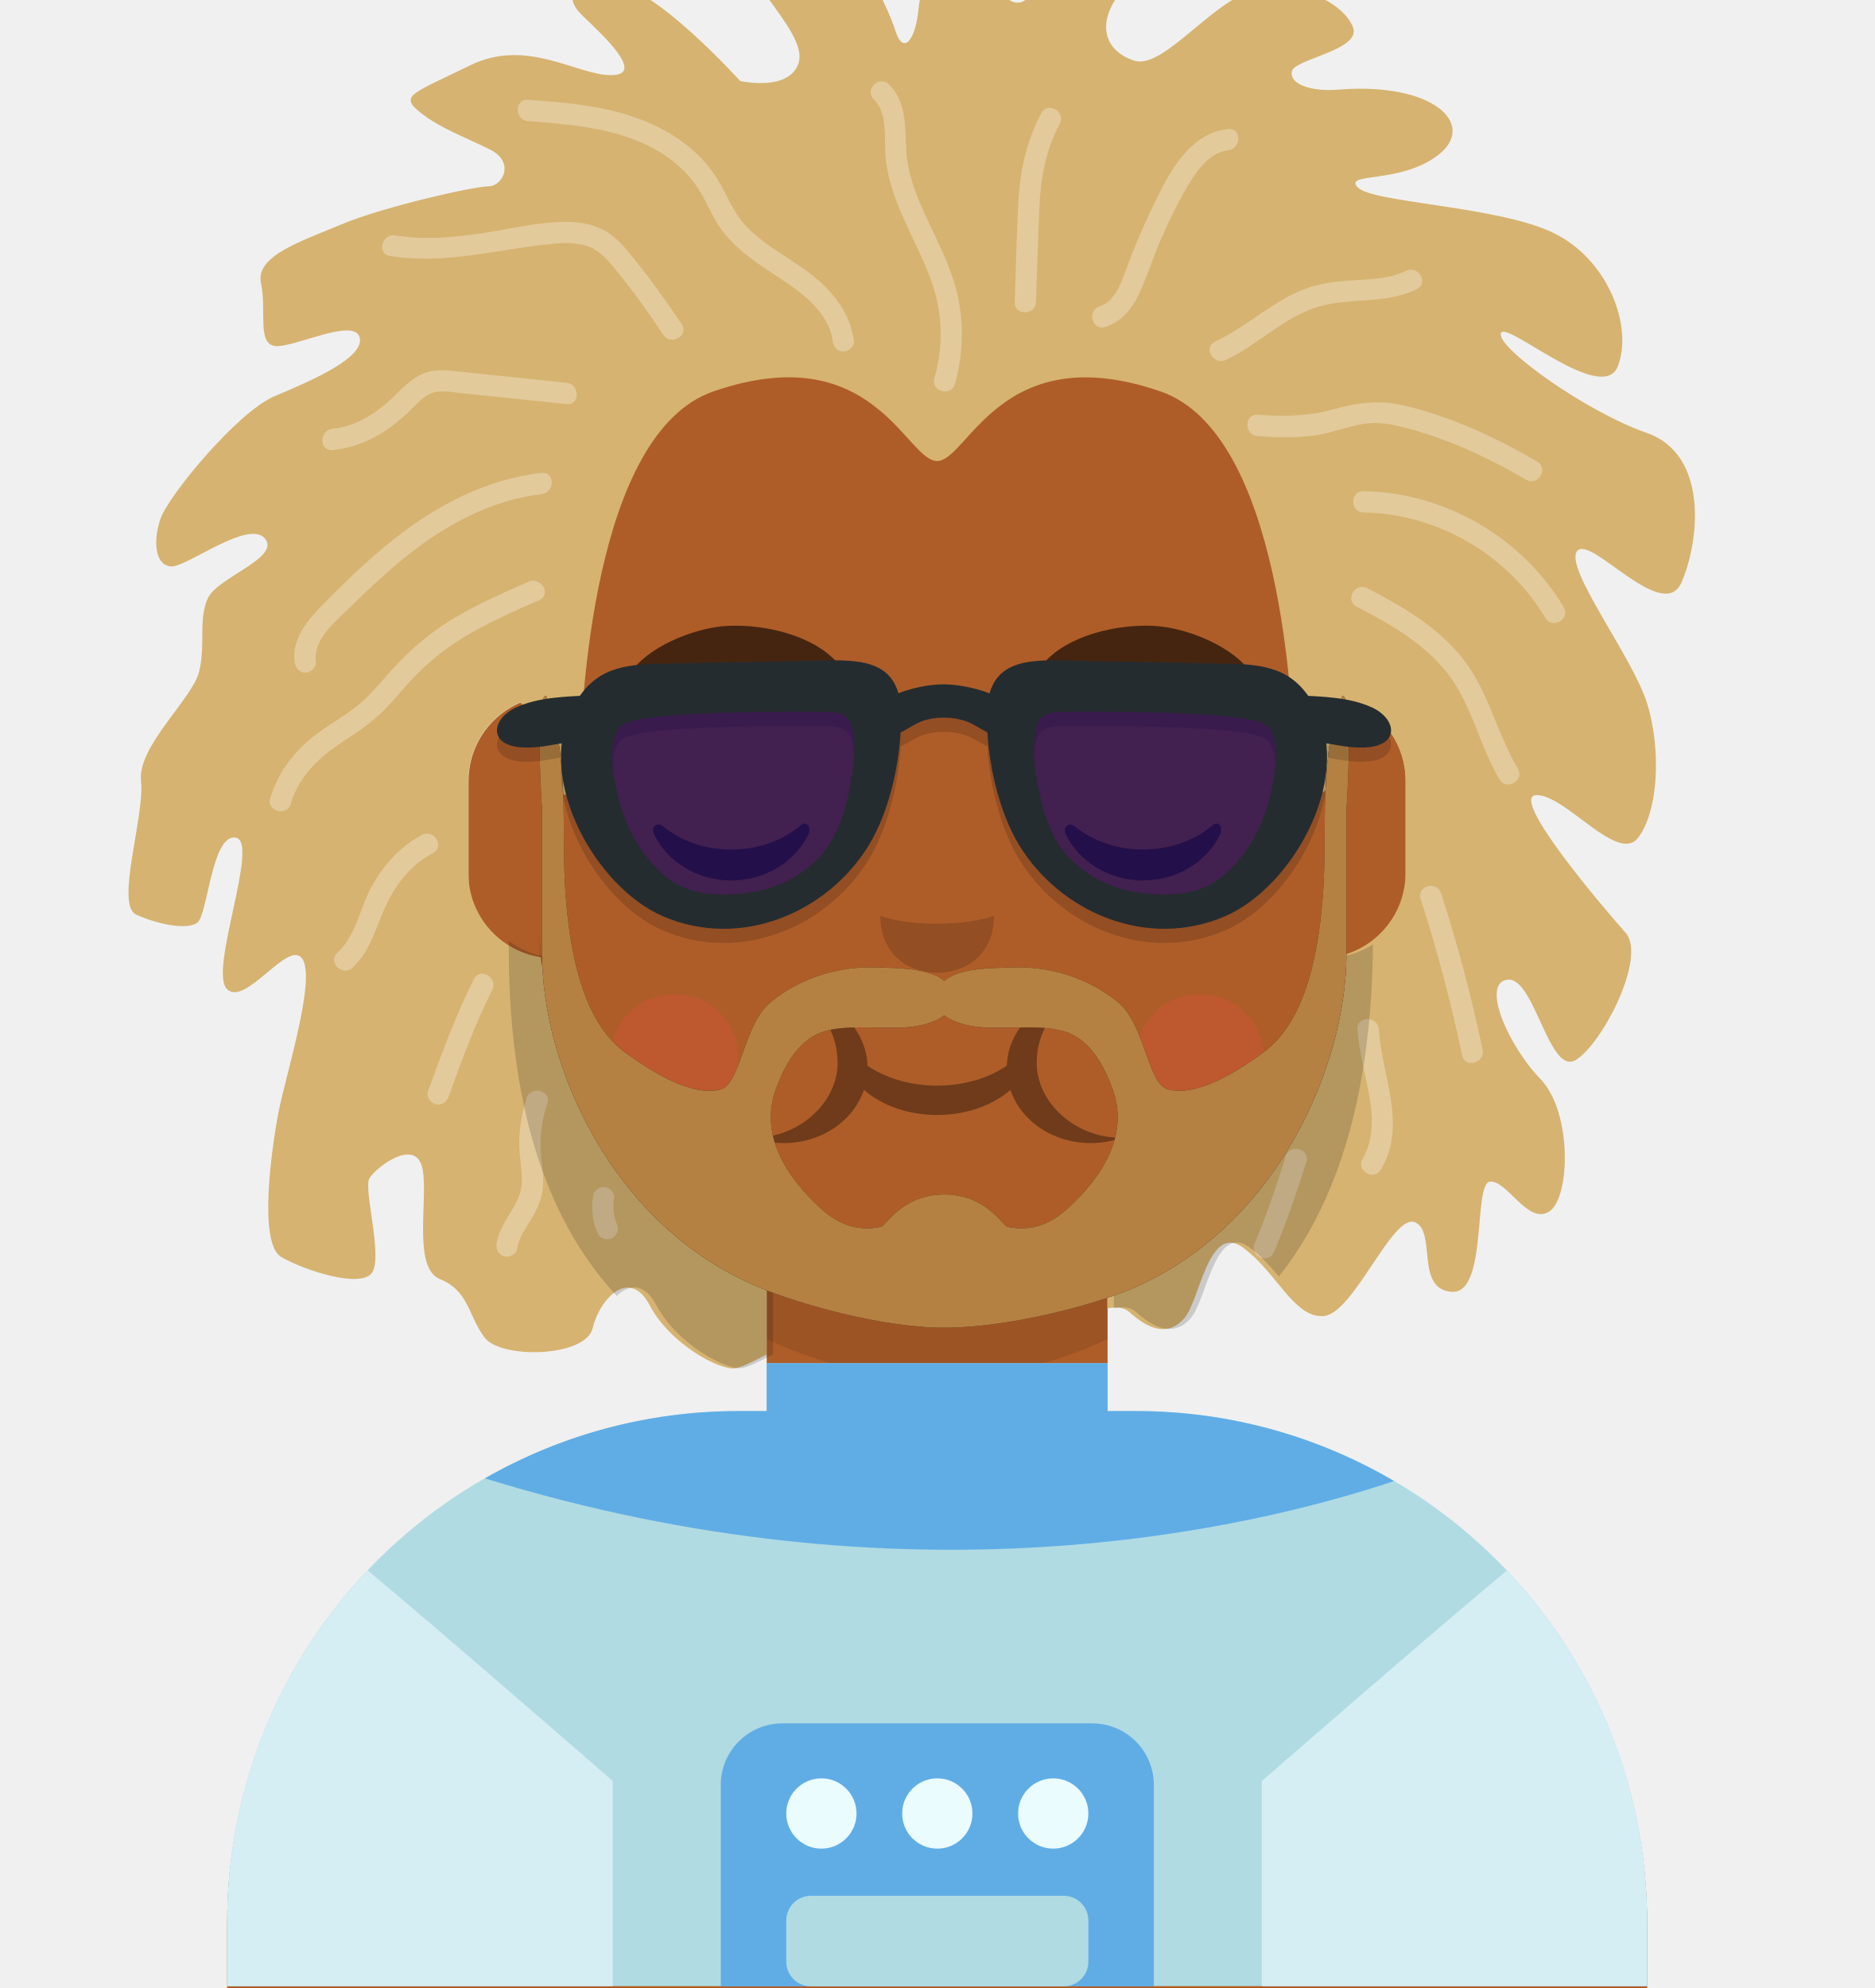
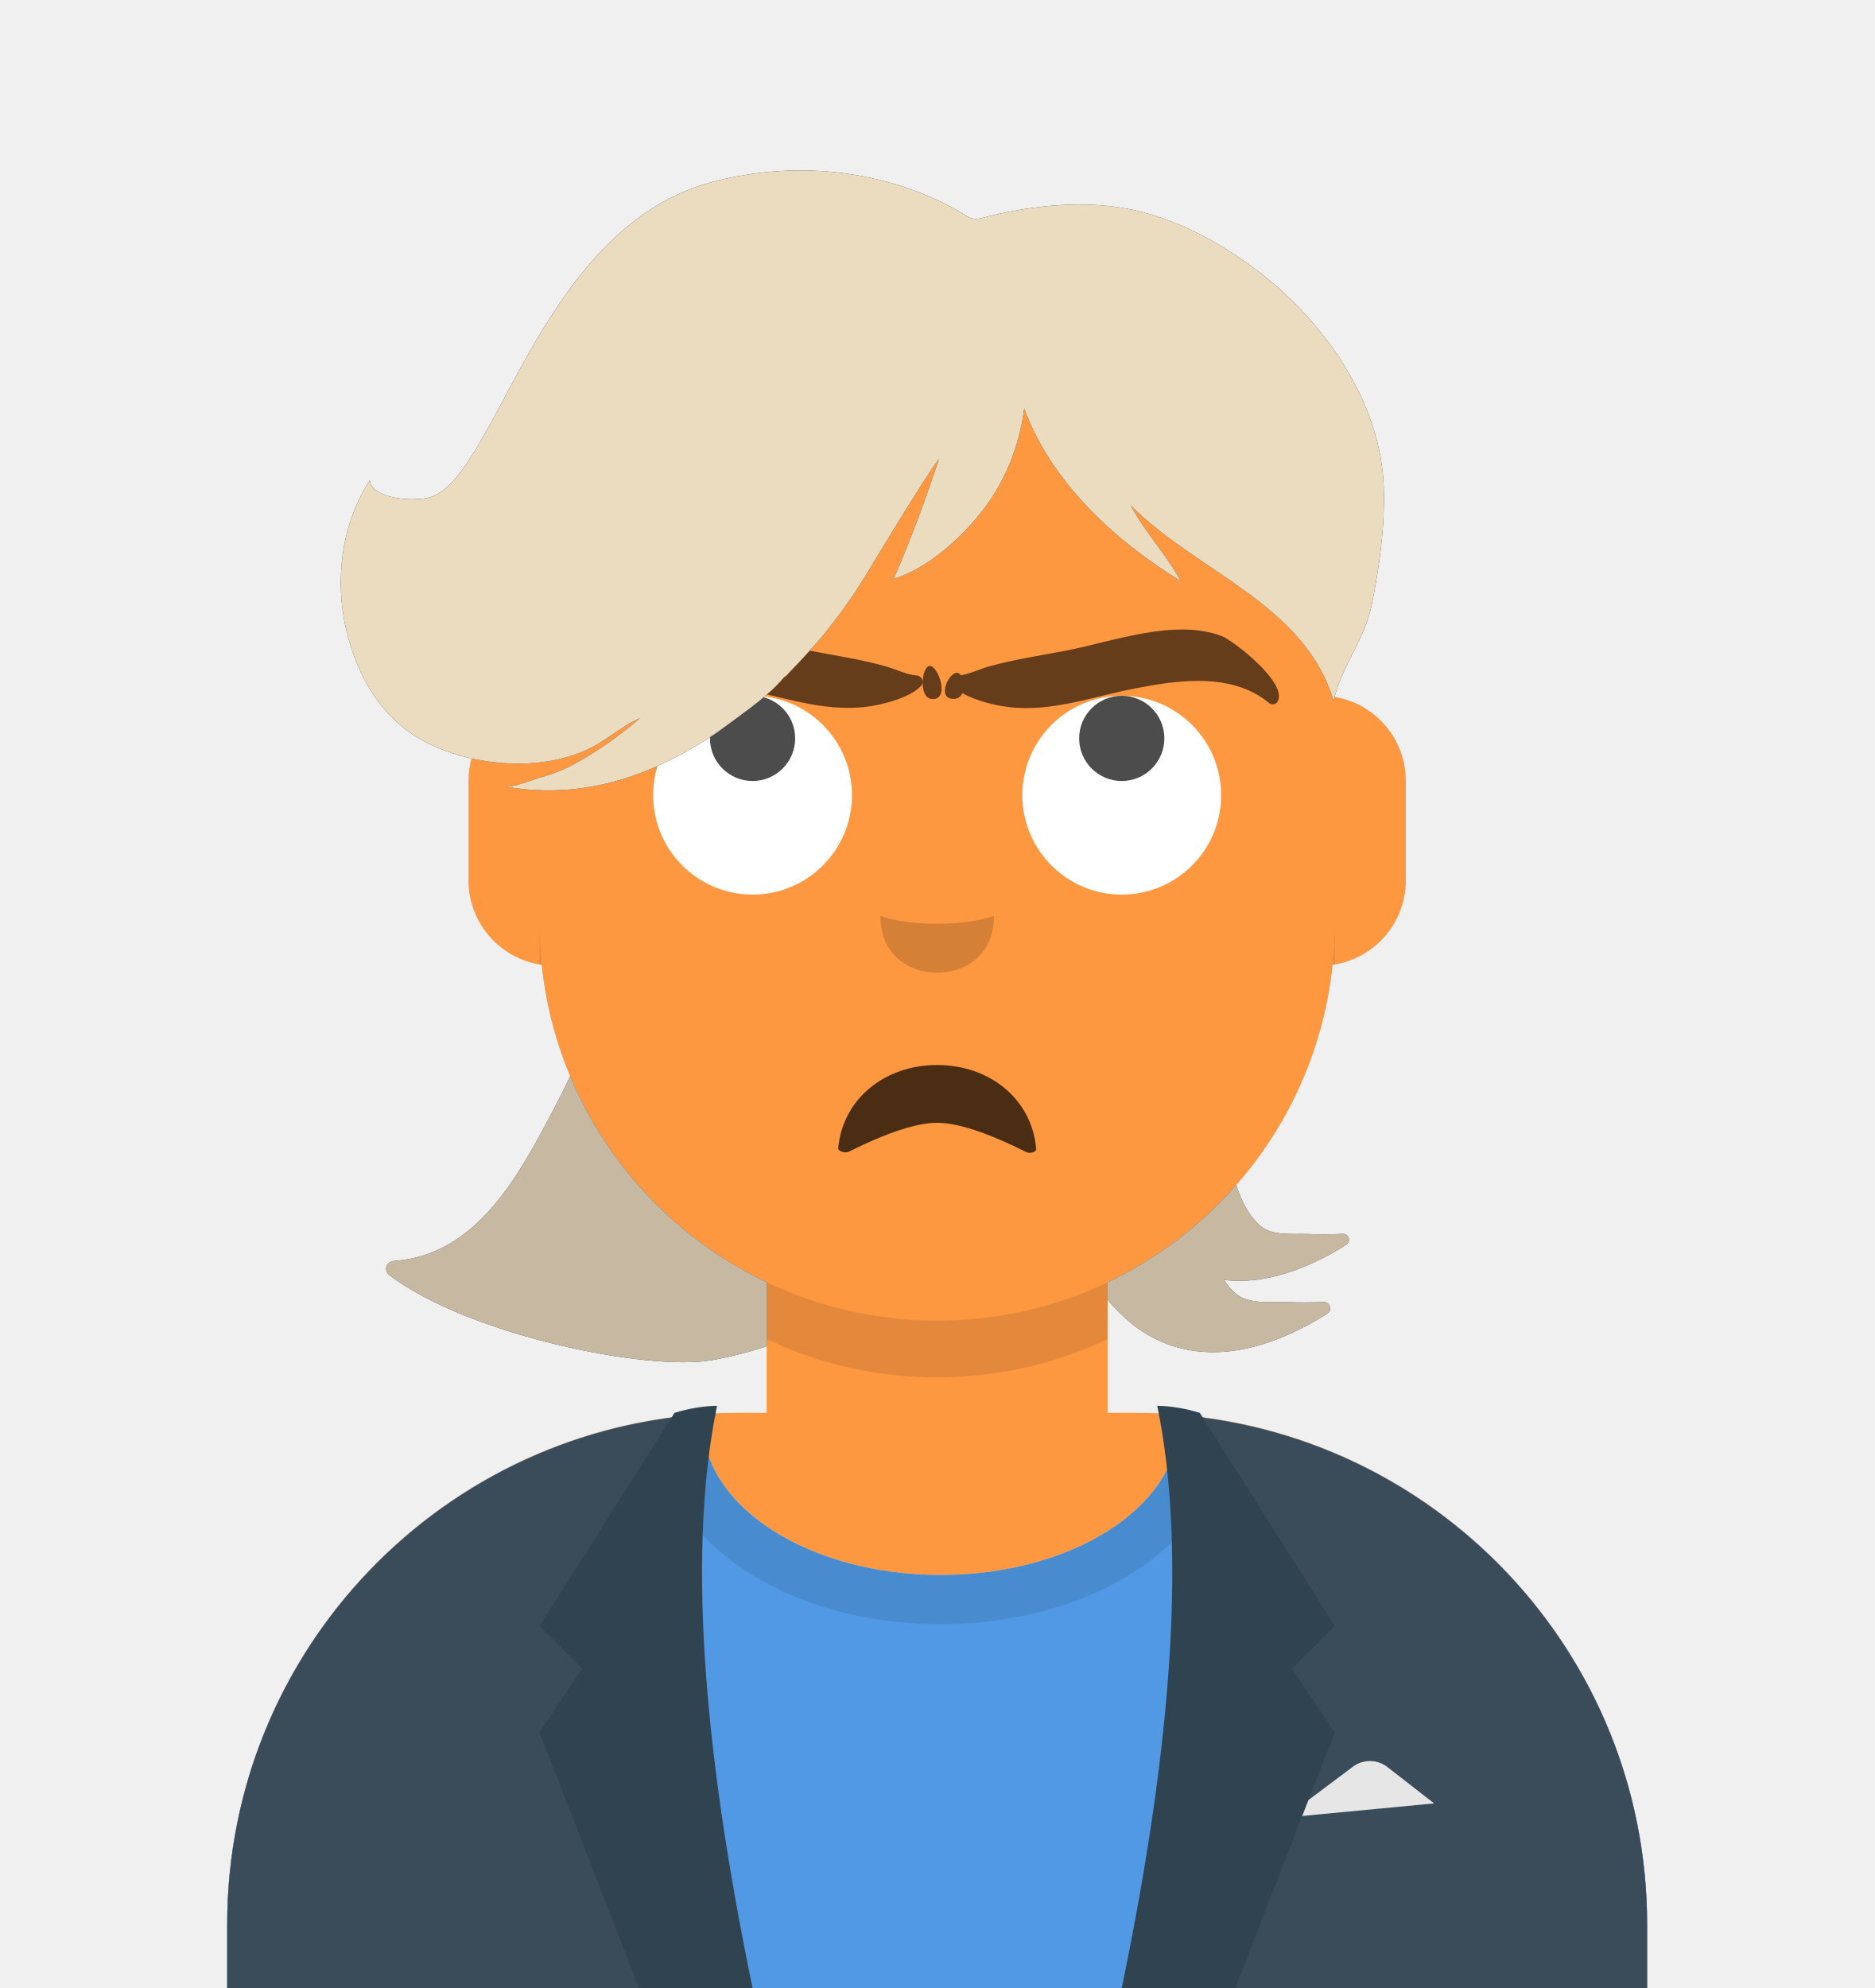
- <svg xmlns="http://www.w3.org/2000/svg" xmlns:ns2="http://design.blush" xmlns:xlink="http://www.w3.org/1999/xlink" width="264px" height="280px" viewBox="0 0 264 280" version="1.1">
+ <svg xmlns="http://www.w3.org/2000/svg" xmlns:xlink="http://www.w3.org/1999/xlink" width="264px" height="280px" viewBox="0 0 264 280" version="1.1">
  <defs>
    <path d="M100,0 C130.928,-5.68137151e-15 156,25.072 156,56 L156.001,62.166 C161.676,63.119 166,68.054 166,74 L166,88 C166,94.052 161.519,99.058 155.694,99.881 C153.628,119.686 141.238,136.422 124.001,144.61 L124,163 L128,163 C167.765,163 200,195.235 200,235 L200,244 L0,244 L0,235 C-4.86974701e-15,195.235 32.235,163 72,163 L76,163 L76,144.611 C58.763,136.422 46.372,119.687 44.305,99.881 C38.481,99.058 34,94.052 34,88 L34,74 C34,68.054 38.325,63.118 44,62.166 L44,56 C44,25.072 69.072,5.68137151e-15 100,0 Z" id="transparent_path-1" />
    <path d="M83,36.348 C83,52.629 105.162,65.828 132.5,65.828 C159.838,65.828 182,52.629 182,36.348 C182,34.985 181.845,33.645 181.544,32.331 C210.784,41.488 232,68.792 232,101.052 L232,110 L32,110 L32,101.052 C32,68.397 53.739,40.82 83.534,32.002 C83.182,33.421 83,34.871 83,36.348 Z" id="transparent_path-3" />
    <rect id="transparent_path-5" x="0" y="0" width="264" height="280" />
    <path d="M74,0 C114.869,0 148,33.131 148,74 L148,84.148 L148,197.608 C135.525,187.237 119.491,181 102,181 L102,181 L98,181 L98,162.611 C115.531,154.283 128.048,137.115 129.791,116.867 C135.569,116.002 140,111.019 140,105 L140,105 L140,92 C140,87.354 137.359,83.324 133.497,81.33 C132.724,81.05 131.952,80.748 131.181,80.426 C130.795,80.32 130.401,80.233 130,80.166 L130,80.166 L130,79.917 C117.224,74.234 104.878,63.071 96.11,47.885 C93.175,42.801 90.831,37.595 89.066,32.397 C80.431,42.941 67.745,53.602 52.342,62.495 C42.778,68.017 33.147,72.291 24,75.266 L24,137.247 C29.602,148.318 38.773,157.278 50,162.611 L50,162.611 L50,181 L46,181 C38.327,181 30.935,182.2 24,184.423 L24,230 C24,244.106 13.569,255.776 0,257.716 L0,74 C0,33.131 33.131,0 74,0 Z" id="transparent_path-7" />
  </defs>
  <g id="transparent_Avataaar/Default" stroke="none" stroke-width="1" fill="none" fill-rule="evenodd">
    <g id="transparent_Body" transform="translate(32, 36)">
      <mask id="transparent_mask-2" fill="white">
        <use xlink:href="#transparent_path-1" />
      </mask>
      <use fill="#D0C6AC" xlink:href="#transparent_path-1" />
-       <g id="transparent_Skin-Color" mask="url(#transparent_mask-2)" fill="#AE5D29">
+       <g id="transparent_Skin-Color" mask="url(#transparent_mask-2)" fill="#FD9841">
        <g transform="translate(-32, 0)" id="transparent_Color">
          <rect x="0" y="0" width="264" height="244" />
        </g>
      </g>
      <path d="M44,94 C44,124.928 69.072,150 100,150 C130.928,150 156,124.928 156,94 L156,94 L156,102 C156,132.928 130.928,158 100,158 C69.072,158 44,132.928 44,102 Z" id="transparent_Neck-Shadow" fill-opacity="0.1" fill="#000000" mask="url(#transparent_mask-2)" />
    </g>
    <g id="transparent_Clothing" transform="translate(0, 170)">
-       <g id="astronaut_suit_Clothing/Astronaut suit" stroke="none" stroke-width="1" fill="none" fill-rule="evenodd">
-         <g id="astronaut_suit_Astronaut-suit" transform="translate(32, 22)">
-           <path d="M128,6.74 L124,6.74 L124.001,0.001 L76,0.001 L76,6.74 L72,6.74 C32.633,6.74 0.646,38.334 0.01,77.549 L-0,78.74 L-0,87.74 L200,87.74 L200,78.74 C200,38.975 167.765,6.74 128,6.74" id="astronaut_suit_Fill-1" fill="#B0DBE2" />
-           <path d="M180.225,29.205 C168.827,38.716 145.73,58.847 145.73,58.847 L145.73,87.74 L199.999,87.74 L199.999,78.74 C199.999,59.542 192.471,42.113 180.225,29.205" id="astronaut_suit_Fill-4" fill="#D4EEF4" />
-           <path d="M0.009,77.549 L0.001,78.74 L0.001,87.74 L54.31,87.74 L54.31,58.847 C54.31,58.847 31.178,38.686 19.791,29.184 C7.787,41.826 0.314,58.813 0.009,77.549" id="astronaut_suit_Fill-6" fill="#D4EEF4" />
-           <path d="M121.85,50.73 L78.189,50.73 C73.401,50.73 69.52,54.612 69.52,59.4 L69.52,87.774 L130.52,87.774 L130.52,59.4 C130.52,54.612 126.638,50.73 121.85,50.73" id="astronaut_suit_Fill-8" fill="#60ADE6" ns2:color="Top-500" />
-           <path d="M83.694,58.473 C80.96,58.473 78.745,60.689 78.745,63.422 C78.745,66.156 80.96,68.371 83.694,68.371 C86.427,68.371 88.642,66.156 88.642,63.422 C88.642,60.689 86.427,58.473 83.694,58.473" id="astronaut_suit_Fill-10" fill="#EBFCFF" />
-           <path d="M100.02,58.473 C97.287,58.473 95.071,60.689 95.071,63.422 C95.071,66.156 97.287,68.371 100.02,68.371 C102.753,68.371 104.969,66.156 104.969,63.422 C104.969,60.689 102.753,58.473 100.02,58.473" id="astronaut_suit_Fill-12" fill="#EBFCFF" />
-           <path d="M116.346,58.473 C113.614,58.473 111.397,60.689 111.397,63.422 C111.397,66.156 113.614,68.371 116.346,68.371 C119.08,68.371 121.296,66.156 121.296,63.422 C121.296,60.689 119.08,58.473 116.346,58.473" id="astronaut_suit_Fill-14" fill="#EBFCFF" />
-           <path d="M117.811,87.774 L82.229,87.774 C80.304,87.774 78.744,86.214 78.744,84.29 L78.744,78.497 C78.744,76.572 80.304,75.011 82.229,75.011 L117.811,75.011 C119.736,75.011 121.296,76.572 121.296,78.497 L121.296,84.29 C121.296,86.214 119.736,87.774 117.811,87.774" id="astronaut_suit_Fill-16" fill="#B0DBE2" />
-           <path d="M164.361,16.604 C153.687,10.344 141.267,6.741 128,6.741 L124,6.741 L124.001,-0 L76,-0 L76,6.741 L72,6.741 C59.006,6.741 46.827,10.2 36.303,16.221 C95.548,34.511 143.322,23.61 164.361,16.604" id="astronaut_suit_Fill-18" fill="#60ADE6" ns2:color="Top-500" />
+       <defs>
+         <path d="M67,1.348 C67,13.211 81.998,22.828 100.5,22.828 C119.002,22.828 134,13.211 134,1.348 C134,0.995 133.987,0.644 133.96,0.295 C170.936,3.325 200,34.294 200,72.052 L200,81 L0,81 L0,72.052 C-4.66584974e-15,33.952 29.593,2.764 67.047,0.219 C67.015,0.595 67,0.97 67,1.348 Z" id="blazer_shirt_path-1" />
+       </defs>
+       <g id="blazer_shirt_Clothing/Blazer-+-Shirt" stroke="none" stroke-width="1" fill="none" fill-rule="evenodd">
+         <g id="blazer_shirt_Shirt" transform="translate(32, 29)">
+           <mask id="blazer_shirt_mask-2" fill="white">
+             <use xlink:href="#blazer_shirt_path-1" />
+           </mask>
+           <use id="blazer_shirt_Clothes" fill="#E6E6E6" xlink:href="#blazer_shirt_path-1" />
+           <g id="blazer_shirt_Fabric-Color" mask="url(#blazer_shirt_mask-2)" fill="#5199E4">
+             <g transform="translate(-32, -29)" id="blazer_shirt_🖍Color">
+               <rect x="0" y="0" width="264" height="110" />
+             </g>
+           </g>
+           <g id="blazer_shirt_Shadowy" opacity="0.6" mask="url(#blazer_shirt_mask-2)" fill="#000000" fill-opacity="0.16">
+             <g transform="translate(60, -25)" id="blazer_shirt_Hola-👋🏼">
+               <ellipse cx="40.5" cy="27.848" rx="39.635" ry="26.914" />
+             </g>
+           </g>
+         </g>
+         <g id="blazer_shirt_Blazer" transform="translate(32, 28)">
+           <path d="M64,40.5 C64,55.709 65.961,69.921 69.362,82.001 L0,82 L0,73.052 C-4.73779789e-15,34.365 30.512,2.804 68.785,1.122 C65.74,12.731 64,26.173 64,40.5 Z M200,73.052 L200,82 L131.638,82.001 C135.039,69.921 137,55.709 137,40.5 C137,26.194 135.265,12.771 132.229,1.174 C170.025,3.363 200,34.707 200,73.052 Z" id="blazer_shirt_Saco" fill="#3A4C5A" />
+           <path d="M149,58 L158.556,50.833 C159.999,49.751 161.988,49.768 163.412,50.876 L170,56 L170,56 L149,58 Z" id="blazer_shirt_Pocket-hanky" fill="#E6E6E6" />
+           <path d="M69,0 C65,19.333 66.667,46.667 74,82 L58,82 L44,46 L50,37 L44,31 L63,1 C65.028,0.369 67.028,0.036 69,0 Z" id="blazer_shirt_Wing" fill="#2F4351" />
+           <path d="M151,0 C147,19.333 148.667,46.667 156,82 L140,82 L126,46 L132,37 L126,31 L145,1 C147.028,0.369 149.028,0.036 151,0 Z" id="blazer_shirt_Wing" fill="#2F4351" transform="translate(141, 41) scale(-1, 1) translate(-141, -41) " />
        </g>
      </g>
    </g>
    <g id="transparent_Face" transform="translate(76, 82)" fill="#000000">
      <g id="transparent_Mouth" transform="translate(2, 52)">
-         <g id="eating_Mouth/Eating" stroke="none" stroke-width="1" fill="none" fill-rule="evenodd">
-           <g id="eating_Om-Nom-Nom" opacity="0.6" transform="translate(28, 6)" fill="#000000" fill-opacity="0.6">
-             <path d="M45.706,0 C42.34,1.959 40.02,5.495 40.02,9.677 C40.02,15.345 45.493,20.245 51.823,20.245 C51.882,20.245 51.941,20.245 52,20.244 C50.642,20.732 49.16,21 47.608,21 C42.286,21 37.787,17.847 36.314,13.514 C33.84,15.669 30.138,17.039 26,17.039 C21.862,17.039 18.16,15.669 15.685,13.513 C14.213,17.847 9.714,21 4.392,21 C2.84,21 1.358,20.732 0,20.244 C0.059,20.245 0.118,20.245 0.177,20.245 C6.507,20.245 11.98,15.345 11.98,9.677 C11.98,5.495 9.66,1.959 6.294,0 C11.792,0.797 16.017,4.995 16.191,10.105 C18.754,11.842 22.205,12.906 26,12.906 C29.795,12.906 33.246,11.842 35.81,10.106 C35.983,4.995 40.208,0.797 45.706,0 Z" id="eating_Delicious" />
-           </g>
-           <circle id="eating_Redish" fill-opacity="0.2" fill="#FF4646" cx="17" cy="15" r="9" />
-           <circle id="eating_Redish" fill-opacity="0.2" fill="#FF4646" cx="91" cy="15" r="9" />
+         <g id="sad_Mouth/Sad" stroke="none" stroke-width="1" fill="none" fill-rule="evenodd" fill-opacity="0.7">
+           <path d="M40.058,16.654 C40.708,23.683 46.702,28.377 54,28.377 C61.342,28.377 67.363,23.627 67.953,16.529 C67.984,16.151 67.077,15.853 66.629,16.077 C61.09,18.85 56.881,20.237 54,20.237 C51.156,20.237 47.007,18.88 41.554,16.168 C41.047,15.916 40.02,16.236 40.058,16.654 Z" id="sad_Mouth" fill="#000000" transform="translate(54.00536, 22.18841) scale(1, -1) translate(-54.00536, -22.18841) " />
        </g>
      </g>
      <g id="transparent_Nose" transform="translate(28, 40)" fill-opacity="0.16">
        <g id="small_Nose/Small" stroke="none" stroke-width="1" fill="none" fill-rule="evenodd">
          <path d="M20,7 C20,12.523 24.047,15 28,15 C31.953,15 36,12.523 36,7 C33.833,7.732 31.141,8.098 27.924,8.098 C24.741,8.098 22.099,7.732 20,7 Z" id="small_Nose" fill-opacity=".16" fill="#000" />
        </g>
      </g>
      <g id="transparent_Eyes" transform="translate(0, 8)">
-         <g id="closed_Eyes/Closed-😌" stroke="none" stroke-width="1" fill="none" fill-rule="evenodd" fill-opacity="0.6">
-           <path d="M16.16,32.447 C18.007,28.649 22.164,26 26.998,26 C31.814,26 35.959,28.63 37.815,32.407 C38.367,33.529 37.582,34.447 36.791,33.767 C34.34,31.66 30.859,30.344 26.998,30.344 C23.257,30.344 19.874,31.579 17.438,33.572 C16.547,34.3 15.62,33.558 16.16,32.447 Z" id="closed_Closed-Eye" fill="#000000" transform="translate(27, 30) scale(1, -1) translate(-27, -30) " />
-           <path d="M74.16,32.447 C76.007,28.649 80.164,26 84.998,26 C89.814,26 93.959,28.63 95.815,32.407 C96.367,33.529 95.582,34.447 94.791,33.767 C92.34,31.66 88.859,30.344 84.998,30.344 C81.257,30.344 77.874,31.579 75.438,33.572 C74.547,34.3 73.62,33.558 74.16,32.447 Z" id="closed_Closed-Eye" fill="#000000" transform="translate(85, 30) scale(1, -1) translate(-85, -30) " />
+         <g id="eye_roll_Eyes/Eye-Roll-🙄" stroke="none" stroke-width="1" fill="none" fill-rule="evenodd">
+           <circle id="eye_roll_Eyeball" fill="#FFFFFF" cx="30" cy="22" r="14" />
+           <circle id="eye_roll_The-white-stuff" fill="#FFFFFF" cx="82" cy="22" r="14" />
+           <circle id="eye_roll_Eye" fill-opacity="0.7" fill="#000000" cx="30" cy="14" r="6" />
+           <circle id="eye_roll_Eye" fill-opacity="0.7" fill="#000000" cx="82" cy="14" r="6" />
        </g>
      </g>
      <g id="transparent_Eyebrow" fill-opacity="0.6">
-         <g id="default_natural_Eyebrow/Natural/Default-Natural" stroke="none" stroke-width="1" fill="none" fill-rule="evenodd" fill-opacity="0.6">
-           <path d="M26.039,6.21 C20.278,6.983 11.293,12.005 12.044,17.818 C12.069,18.008 12.357,18.067 12.481,17.908 C14.967,14.72 34.193,10.037 41.194,11.015 C41.835,11.104 42.258,10.443 41.821,10.03 C38.077,6.495 31.2,5.512 26.039,6.21" id="default_natural_Eyebrow" fill="#000000" transform="translate(27, 12) rotate(5) translate(-27, -12) " />
-           <path d="M85.039,6.21 C79.278,6.983 70.293,12.005 71.044,17.818 C71.069,18.008 71.357,18.067 71.481,17.908 C73.967,14.72 93.193,10.037 100.194,11.015 C100.835,11.104 101.258,10.443 100.821,10.03 C97.077,6.495 90.2,5.512 85.039,6.21" id="default_natural_Eyebrow" fill="#000000" transform="translate(86, 12) scale(-1, 1) rotate(5) translate(-86, -12) " />
+         <g id="unibrow_natural_Eyebrow/Natural/Unibrow-Natural" stroke="none" stroke-width="1" fill="none" fill-rule="evenodd" fill-opacity="0.6">
+           <path d="M57.001,12 C57,11.996 57,11.996 57.001,12 M96.281,8.15 C97.724,8.76 105.242,14.894 103.823,17.572 C103.563,18.062 102.91,18.144 102.525,17.751 C101.998,17.215 100.988,16.584 100.86,16.508 C95.856,13.497 89.636,14.19 84.172,15.015 C78.015,15.946 71.949,18.077 65.703,17.051 C64.113,16.789 61.31,16.058 59.458,14.891 C59.217,15.381 58.773,15.717 58.075,15.655 C55.845,15.457 57.592,12 58.763,12 C58.988,12 59.183,12.142 59.336,12.369 C60.626,12.208 61.918,11.617 63.241,11.291 C66.928,10.38 70.689,9.987 74.428,9.389 C81.09,8.324 89.747,5.392 96.281,8.15 Z" id="unibrow_natural_Kahlo" fill="#000000" transform="translate(80.5, 12.5) rotate(-2) translate(-80.5, -12.5) " />
+           <path d="M54.999,12 C55,11.996 55,11.996 54.999,12 M15.719,8.15 C22.253,5.392 30.91,8.324 37.572,9.389 C41.311,9.987 45.072,10.38 48.759,11.291 C50.242,11.657 51.685,12.354 53.131,12.413 C53.833,12.441 54.267,13.276 53.815,13.824 C52.332,15.618 48.327,16.717 46.297,17.051 C40.051,18.077 33.985,15.946 27.828,15.015 C22.364,14.19 16.144,13.497 11.14,16.508 C11.012,16.584 10.002,17.215 9.475,17.751 C9.09,18.144 8.437,18.062 8.177,17.572 C6.758,14.894 14.276,8.76 15.719,8.15 Z M54.934,11 C56.105,11 57.852,15.402 55.622,15.653 C53.392,15.904 53.763,11 54.934,11 Z" id="unibrow_natural_Frida" fill="#000000" transform="translate(32.34868, 12.5) rotate(2) translate(-32.34868, -12.5) " />
        </g>
      </g>
    </g>
    <g id="transparent_Top">
      <defs>
-         <path d="M264,0 L264,280 L232,280 L232,271 C232,231.235 199.765,199 160,199 L160,199 L156,199 L156.001,180.61 C173.531,172.282 186.048,155.114 187.791,134.867 C193.569,134.003 198,129.019 198,123 L198,123 L198,110 C198,104.054 193.676,99.119 188.001,98.166 L188,92 C188,61.072 162.928,36 132,36 C101.072,36 76,61.072 76,92 L76,92 L76,98.166 C70.325,99.118 66,104.054 66,110 L66,110 L66,123 C66,129.019 70.431,134.003 76.209,134.867 C77.952,155.115 90.469,172.283 108,180.611 L108,199 L104,199 C64.633,199 32.645,230.594 32.01,269.809 L32,271 L32,280 L0,280 L0,0 L264,0 Z" id="einstein_hair_hairstyleeinstein-hair-path-1" />
+         <path d="M81.071,152.1 L81.314,151.591 C86.647,164.343 96.562,174.702 109,180.611 L109,189.61 C106.639,190.402 104.095,191.063 101.274,191.57 C92.261,193.187 66.949,188.041 55.829,179.588 C54.98,178.943 55.411,177.671 56.499,177.596 C68.242,176.793 74.211,165.3 79.006,156.191 C79.718,154.839 80.405,153.474 81.071,152.1 L81.314,151.591 Z M175.128,166.897 C175.841,169.136 176.874,171.23 178.555,172.686 C180.176,174.09 183.068,173.745 185.099,173.803 C186.771,173.851 188.445,173.856 190.115,173.784 C190.954,173.747 191.328,174.798 190.649,175.282 C190.519,175.374 190.389,175.463 190.258,175.544 C189.208,176.199 188.118,176.803 187.009,177.356 C184.485,178.614 181.821,179.6 179.027,180.09 C177.111,180.426 175.212,180.49 173.373,180.267 C173.859,180.987 174.42,181.642 175.072,182.208 C176.801,183.708 179.888,183.34 182.055,183.401 C183.839,183.453 185.626,183.458 187.408,183.381 C188.303,183.342 188.703,184.465 187.978,184.982 C187.839,185.081 187.701,185.175 187.562,185.262 C186.44,185.962 185.278,186.608 184.093,187.199 C181.4,188.544 178.557,189.597 175.575,190.121 C170.075,191.087 164.706,189.944 160.381,186.413 C159.163,185.419 158.027,184.287 156.999,183.052 L157,180.611 C163.95,177.309 170.112,172.618 175.128,166.897 Z M101.442,25.6 C121.403,20.4 135.651,29.474 136.862,30.257 C138.299,31.185 138.85,30.797 140.483,30.405 C146.829,28.885 153.741,28.196 160.188,29.478 C166.528,30.74 172.606,34.024 177.747,37.856 C187.274,44.957 195.509,56.438 195.906,68.68 C196.081,74.187 195.289,79.907 194.185,85.296 C193.19,90.148 189.87,93.971 188.837,98.729 C184.81,85.048 169.433,80.484 160.242,71.155 C162.239,74.948 165.291,78.103 167.294,81.833 C158.047,76.168 149.088,67.954 145.262,57.538 C144.555,62.936 142.546,67.928 139.154,72.204 C136.143,76 131.572,80.074 126.859,81.544 C129.287,76.037 131.361,70.327 133.266,64.619 C131.25,67.236 124.569,78.353 122.891,81.109 C121.235,83.83 119.378,86.426 117.384,88.912 C116.451,90.075 115.455,91.199 114.453,92.303 C113.869,92.946 113.274,93.578 112.666,94.198 C112.451,94.417 110.824,96.207 111.754,95.004 C109.538,97.806 106.276,99.983 103.443,102.113 C100.591,104.257 97.483,106.081 94.252,107.589 C87.093,110.932 79.74,112.148 71.933,110.752 L72.147,110.788 L72.328,110.801 C73.548,110.829 75.54,109.976 76.694,109.626 L76.889,109.57 C78.698,109.078 80.363,108.453 82.002,107.546 C85.275,105.735 88.351,103.576 91.178,101.128 C88.471,102.28 86.273,104.462 83.514,105.671 C81.227,106.674 78.967,107.197 76.482,107.437 C71.02,107.966 64.487,106.717 59.761,103.85 C54.269,100.517 51.219,94.799 49.772,88.713 C48.091,81.646 49.136,73.673 53.099,67.639 C53.234,69.782 57.535,70.703 61.015,70.166 C70.673,68.675 76.418,32.118 101.442,25.6 Z M71.933,110.752 L72.147,110.788 L72.122,110.786 C72.056,110.778 71.992,110.767 71.933,110.752 Z" id="shaggy_mullet_path-1" />
      </defs>
-       <g id="einstein_hair_Hairstyle/Einstein hair" stroke="none" stroke-width="1" fill="none" fill-rule="evenodd">
-         <g id="einstein_hair_template-for-hairstyles" opacity=".184" transform="translate(1, 0)">
-           <mask id="einstein_hair_hairstyleeinstein-hair-mask-2" fill="#fff">
-             <use xlink:href="#einstein_hair_hairstyleeinstein-hair-path-1" />
-           </mask>
-           <g id="einstein_hair_Mask-Hair" />
-         </g>
-         <g id="einstein_hair_Einstein" transform="translate(18.1, -11.6)">
-           <path d="M213.868,72.584 C205.277,69.587 192.745,60.597 193.29,58.553 C193.835,56.51 207.593,68.77 209.772,63.185 C211.952,57.6 208.41,47.928 200.373,44.251 C192.336,40.572 175.173,40.164 173.13,37.984 C171.086,35.805 179.26,37.576 184.572,33.353 C189.885,29.13 183.89,23.137 170.389,24.226 C166.468,24.543 163.458,23.409 163.866,21.638 C164.275,19.867 173.81,18.641 172.448,15.372 C171.086,12.103 165.365,9.106 159.235,10.06 C153.105,11.013 145.886,21.502 141.663,20.14 C137.44,18.777 136.623,15.1 139.074,11.422 C141.526,7.744 143.161,0.615 138.258,0.025 C133.353,-0.565 128.449,9.651 126.543,11.422 C124.636,13.192 121.639,10.468 122.864,6.654 C124.091,2.84 125.044,-0.033 120.413,1.85828358e-05 C115.781,0.033 111.695,8.289 111.286,12.784 C110.877,17.279 109.106,19.459 108.016,15.917 C106.927,12.375 100.933,0.033 96.71,0.033 C92.488,0.033 84.042,-0.43 86.63,5.564 C89.219,11.558 95.893,17.143 94.259,20.821 C92.624,24.499 86.147,23 86.147,23 C86.147,23 74.098,9.651 68.377,9.378 C62.656,9.106 61.021,11.013 64.018,13.874 C67.014,16.734 72.872,22.183 67.968,22.183 C63.064,22.183 56.117,16.871 48.08,20.821 C40.043,24.771 38.136,25.043 40.997,27.359 C43.857,29.675 47.399,30.901 50.941,32.672 C54.482,34.442 52.712,37.848 50.668,37.848 C48.625,37.848 35.957,40.709 30.099,43.161 C24.242,45.613 17.84,47.656 18.657,51.47 C19.474,55.284 18.112,59.916 20.564,60.324 C23.016,60.733 31.734,56.238 32.551,59.098 C33.368,61.959 25.74,65.228 20.564,67.408 C15.388,69.587 5.58,81.438 4.49,84.708 C3.4,87.977 3.809,91.246 5.989,91.382 C8.168,91.519 16.886,84.708 19.202,87.432 C21.517,90.156 12.527,92.881 11.165,95.877 C9.803,98.874 10.892,102.416 9.939,106.23 C8.985,110.044 1.221,116.719 1.766,121.623 C2.31,126.527 -1.912,139.059 1.085,140.421 C4.081,141.783 8.168,142.607 9.666,141.583 C11.165,140.557 11.71,128.96 15.115,129.583 C18.521,130.205 11.259,148.322 13.868,150.91 C16.477,153.498 22.607,143.69 24.514,146.687 C26.421,149.684 22.062,163.306 21.109,168.346 C20.155,173.386 18.248,186.735 21.517,188.643 C24.787,190.55 32.824,193.138 34.322,190.822 C35.821,188.506 33.096,179.107 33.913,177.608 C34.731,176.11 40.043,172.023 41.269,175.702 C42.495,179.38 39.771,190.095 43.857,191.753 C47.944,193.41 47.808,196.815 50.123,199.949 C52.439,203.082 64.427,202.753 65.38,198.668 C66.334,194.582 70.556,190.005 73.417,195.453 C76.278,200.902 83.361,204.717 85.54,204.308 C86.346,204.156 88.046,203.346 89.868,202.384 L89.868,192.159 C72.338,183.831 59.82,166.663 58.077,146.416 C52.3,145.551 47.868,140.567 47.868,134.548 L47.868,121.548 C47.868,116.612 50.853,112.38 55.113,110.538 C56.419,111.388 58.039,113.908 58.34,121.115 C58.397,122.492 59.534,123.583 60.911,123.583 L60.911,123.583 C62.318,123.583 63.463,122.463 63.487,121.057 C63.655,110.806 65.428,72.577 82.389,66.727 C104.894,58.963 109.503,76.486 113.871,76.532 L113.871,76.542 C118.245,76.542 122.836,58.961 145.371,66.734 C162.332,72.585 164.104,110.813 164.273,121.064 C164.297,122.471 165.442,123.59 166.848,123.59 C168.226,123.59 169.363,122.5 169.42,121.123 C169.721,113.919 171.34,111.397 172.645,110.547 C176.893,112.394 179.868,116.62 179.868,121.548 L179.868,134.548 C179.868,140.567 175.437,145.551 169.66,146.416 C167.917,166.663 155.399,183.831 137.869,192.159 L137.869,195.874 C139.117,195.647 140.223,195.721 140.981,196.407 C143.843,198.995 146.566,199.813 148.746,197.225 C150.926,194.637 152.151,183.875 156.919,187.28 C161.687,190.686 164.192,197.36 168.389,196.952 C172.585,196.543 178.033,182.513 181.166,183.738 C184.3,184.965 181.166,193.138 186.343,193.547 C191.518,193.955 189.34,178.153 191.791,178.018 C194.243,177.881 197.103,184.147 200.1,182.24 C203.097,180.333 203.37,168.218 198.875,163.583 C194.38,158.947 190.43,150.026 194.243,149.583 C198.057,149.139 200.1,163.306 203.915,160.854 C207.729,158.402 213.859,146.336 210.862,142.97 C207.865,139.604 194.243,123.65 198.33,123.59 C202.416,123.53 209.772,133.319 212.633,129.583 C215.493,125.846 215.921,117.127 213.868,110.589 C211.815,104.051 202.144,91.519 204.051,89.203 C205.958,86.887 216.175,99.597 218.763,93.583 C221.35,87.568 222.46,75.581 213.868,72.584" id="einstein_hair_Hair-Color" fill="#D6B370" ns2:color="Hair-500" />
-           <path d="M96.373,50.422 C93.37,48.032 89.801,46.344 87.106,43.573 C85.681,42.107 84.821,40.327 83.898,38.527 C83.019,36.813 81.963,35.225 80.624,33.833 C78.026,31.13 74.644,29.264 71.123,28.055 C66.357,26.42 61.258,26.029 56.268,25.657 C54.342,25.513 54.352,28.514 56.268,28.657 C63.727,29.214 72.062,29.921 77.818,35.282 C79.075,36.453 80.095,37.783 80.915,39.291 C81.818,40.954 82.559,42.688 83.713,44.204 C85.863,47.028 88.905,48.903 91.822,50.837 C94.924,52.893 98.643,55.621 99.176,59.609 C99.284,60.418 99.788,61.099 100.676,61.109 C101.403,61.116 102.283,60.412 102.176,59.609 C101.662,55.764 99.347,52.789 96.373,50.422" id="einstein_hair_Fill-4" fill-opacity=".3" fill="#FFF" />
-           <path d="M112.754,43.019 C111.212,39.751 109.735,36.364 109.545,32.706 C109.377,29.467 109.608,25.932 107.089,23.479 C105.705,22.132 103.581,24.251 104.967,25.601 C107.098,27.675 106.346,31.366 106.656,34.047 C107.052,37.487 108.366,40.676 109.815,43.79 C111.259,46.894 112.861,49.95 113.717,53.283 C114.7,57.106 114.581,61.092 113.507,64.88 C112.981,66.741 115.875,67.535 116.4,65.677 C117.515,61.741 117.69,57.607 116.868,53.596 C116.104,49.868 114.366,46.435 112.754,43.019" id="einstein_hair_Fill-6" fill-opacity=".3" fill="#FFF" />
-           <path d="M128.572,27.531 C126.495,31.439 125.57,35.591 125.335,39.988 C125.084,44.701 124.989,49.427 124.822,54.144 C124.755,56.075 127.755,56.073 127.822,54.144 C127.978,49.739 128.104,45.33 128.292,40.926 C128.469,36.733 129.176,32.783 131.163,29.045 C132.068,27.341 129.479,25.823 128.572,27.531" id="einstein_hair_Fill-8" fill-opacity=".3" fill="#FFF" />
-           <path d="M154.877,29.772 C149.196,30.391 146.453,36.217 144.225,40.779 C142.864,43.564 141.665,46.424 140.596,49.333 C139.867,51.315 139.009,54.041 136.775,54.758 C134.945,55.347 135.728,58.244 137.573,57.651 C139.831,56.926 141.311,55.16 142.302,53.068 C143.511,50.513 144.323,47.779 145.467,45.192 C146.651,42.511 147.937,39.829 149.47,37.328 C150.674,35.363 152.394,33.043 154.877,32.772 C156.775,32.565 156.797,29.563 154.877,29.772" id="einstein_hair_Fill-10" fill-opacity=".3" fill="#FFF" />
-           <path d="M181.454,52.334 C183.185,51.48 181.667,48.891 179.94,49.744 C177.68,50.859 175.131,50.922 172.664,51.067 C170.141,51.215 167.652,51.476 165.296,52.443 C160.864,54.262 157.37,57.685 153.05,59.71 C151.303,60.529 152.824,63.116 154.563,62.3 C158.86,60.287 162.33,56.682 166.812,55.055 C171.567,53.329 176.819,54.622 181.454,52.334" id="einstein_hair_Fill-12" fill-opacity=".3" fill="#FFF" />
-           <path d="M178.846,71.603 C185.165,73.084 191.29,75.921 196.874,79.179 C198.546,80.154 200.058,77.562 198.389,76.589 C192.599,73.211 186.195,70.246 179.644,68.71 C176.193,67.901 173.109,68.299 169.737,69.242 C166.139,70.248 162.742,70.276 159.036,70.023 C157.11,69.892 157.117,72.893 159.036,73.023 C162.378,73.251 165.688,73.371 168.966,72.558 C170.612,72.15 172.224,71.581 173.902,71.309 C175.557,71.041 177.224,71.223 178.846,71.603" id="einstein_hair_Fill-14" fill-opacity=".3" fill="#FFF" />
-           <path d="M202.157,97.127 C196.309,87.282 185.392,80.962 173.946,80.779 C172.014,80.748 172.014,83.748 173.946,83.779 C184.341,83.945 194.259,89.705 199.566,98.641 C200.552,100.299 203.146,98.792 202.157,97.127" id="einstein_hair_Fill-16" fill-opacity=".3" fill="#FFF" />
-           <path d="M187.829,104.221 C184.336,99.867 179.368,96.974 174.484,94.438 C172.773,93.55 171.255,96.138 172.971,97.029 C177.631,99.449 182.4,102.154 185.708,106.342 C189.211,110.778 190.24,116.569 193.098,121.375 C194.083,123.033 196.678,121.526 195.687,119.861 C192.683,114.805 191.564,108.876 187.829,104.221" id="einstein_hair_Fill-18" fill-opacity=".3" fill="#FFF" />
-           <path d="M184.882,137.403 C184.292,135.573 181.395,136.356 181.989,138.2 C184.322,145.439 186.274,152.793 187.837,160.236 C188.234,162.125 191.125,161.325 190.73,159.439 C189.167,151.995 187.215,144.642 184.882,137.403" id="einstein_hair_Fill-20" fill-opacity=".3" fill="#FFF" />
-           <path d="M173.104,156.566 C173.325,159.955 174.331,163.193 174.869,166.531 C175.318,169.318 175.292,172.328 173.819,174.817 C172.833,176.483 175.424,177.993 176.409,176.332 C180.145,170.024 176.535,163.164 176.104,156.566 C175.979,154.649 172.978,154.635 173.104,156.566" id="einstein_hair_Fill-22" fill-opacity=".3" fill="#FFF" />
-           <path d="M162.999,174.45 C161.703,178.68 160.221,182.851 158.555,186.951 C158.249,187.702 158.886,188.599 159.602,188.797 C160.46,189.031 161.141,188.501 161.447,187.749 C163.113,183.649 164.596,179.478 165.892,175.248 C166.459,173.398 163.563,172.607 162.999,174.45" id="einstein_hair_Fill-24" fill-opacity=".3" fill="#FFF" />
-           <path d="M70.693,47.416 C69.581,46.05 68.377,44.723 66.776,43.926 C65.208,43.145 63.45,42.854 61.711,42.845 C57.806,42.826 53.878,43.828 50.035,44.411 C45.931,45.034 41.714,45.435 37.592,44.752 C35.703,44.44 34.891,47.331 36.794,47.645 C44.584,48.935 51.948,46.688 59.644,45.951 C61.259,45.795 62.941,45.736 64.507,46.229 C66.135,46.742 67.252,47.941 68.312,49.219 C70.832,52.26 73.146,55.478 75.328,58.767 C76.39,60.369 78.989,58.868 77.918,57.253 C75.669,53.862 73.263,50.572 70.693,47.416" id="einstein_hair_Fill-26" fill-opacity=".3" fill="#FFF" />
-           <path d="M61.697,65.512 C58.382,65.167 55.068,64.823 51.752,64.477 C50.178,64.314 48.602,64.15 47.029,63.986 C45.486,63.825 43.922,63.578 42.386,63.935 C39.761,64.545 38.09,66.95 36.117,68.586 C34.02,70.327 31.488,71.718 28.738,71.99 C26.834,72.179 26.816,75.18 28.738,74.99 C31.477,74.719 34.011,73.741 36.285,72.191 C37.358,71.46 38.374,70.635 39.324,69.75 C40.294,68.845 41.191,67.706 42.4,67.107 C43.73,66.447 45.365,66.813 46.779,66.96 C48.438,67.133 50.094,67.305 51.752,67.477 C55.068,67.823 58.382,68.167 61.697,68.512 C63.614,68.712 63.6,65.71 61.697,65.512" id="einstein_hair_Fill-28" fill-opacity=".3" fill="#FFF" />
-           <path d="M58.179,78.2 C50.332,79.094 43.363,82.799 37.242,87.647 C34.144,90.1 31.278,92.828 28.491,95.623 C26.039,98.081 22.891,101.017 23.391,104.841 C23.497,105.65 24.005,106.332 24.891,106.341 C25.621,106.347 26.497,105.644 26.391,104.841 C25.954,101.504 29.446,98.891 31.563,96.796 C34.051,94.335 36.616,91.941 39.363,89.769 C44.798,85.469 51.205,81.995 58.179,81.2 C60.075,80.984 60.097,77.981 58.179,78.2" id="einstein_hair_Fill-30" fill-opacity=".3" fill="#FFF" />
-           <path d="M34.492,112.999 C36.039,111.718 37.346,110.192 38.66,108.681 C41.202,105.757 43.957,103.307 47.287,101.307 C50.657,99.283 54.267,97.698 57.863,96.124 C59.627,95.352 58.102,92.766 56.348,93.534 C52.626,95.163 48.887,96.806 45.415,98.934 C41.884,101.097 38.963,103.77 36.257,106.885 C34.947,108.392 33.622,109.898 32.049,111.139 C30.409,112.432 28.58,113.468 26.889,114.69 C23.591,117.074 21.144,120.086 19.963,124.024 C19.408,125.877 22.303,126.669 22.856,124.822 C24.043,120.863 26.769,118.332 30.116,116.107 C31.607,115.116 33.111,114.143 34.492,112.999" id="einstein_hair_Fill-32" fill-opacity=".3" fill="#FFF" />
-           <path d="M41.359,129.185 C38.195,130.825 35.743,133.609 34.104,136.74 C32.551,139.707 31.969,143.447 29.42,145.791 C27.996,147.101 30.122,149.218 31.541,147.913 C34.158,145.506 34.878,142.025 36.353,138.937 C37.781,135.947 39.896,133.318 42.873,131.775 C44.588,130.887 43.073,128.297 41.359,129.185" id="einstein_hair_Fill-34" fill-opacity=".3" fill="#FFF" />
-           <path d="M48.645,149.507 C46.083,154.587 44.127,159.937 42.192,165.278 C41.916,166.04 42.503,166.921 43.24,167.123 C44.074,167.352 44.808,166.84 45.085,166.076 C46.933,160.976 48.79,155.872 51.236,151.021 C52.103,149.301 49.516,147.781 48.645,149.507" id="einstein_hair_Fill-36" fill-opacity=".3" fill="#FFF" />
-           <path d="M56.096,166.238 C55.472,168.141 55.111,170.128 55.041,172.131 C54.972,174.07 55.389,175.961 55.406,177.892 C55.431,181.263 52.355,183.451 51.846,186.7 C51.721,187.507 52.053,188.304 52.895,188.545 C53.605,188.749 54.614,188.297 54.739,187.498 C54.99,185.899 55.916,184.641 56.742,183.29 C57.618,181.854 58.261,180.367 58.383,178.667 C58.523,176.735 58.035,174.811 58.029,172.878 C58.022,170.875 58.367,168.935 58.989,167.035 C59.59,165.196 56.694,164.408 56.096,166.238" id="einstein_hair_Fill-38" fill-opacity=".3" fill="#FFF" />
-           <path d="M68.845,184.173 C68.611,183.611 68.454,183.024 68.355,182.423 C68.296,181.848 68.295,181.271 68.362,180.696 C68.362,180.694 68.362,180.694 68.363,180.693 C68.433,180.285 68.427,179.905 68.211,179.536 C68.029,179.226 67.673,178.929 67.315,178.847 C66.931,178.76 66.5,178.778 66.159,178.998 C65.849,179.198 65.535,179.517 65.47,179.895 C65.318,180.777 65.253,181.654 65.358,182.545 C65.417,183.04 65.491,183.531 65.622,184.014 C65.752,184.491 65.939,184.945 66.134,185.401 C66.272,185.721 66.711,186.002 67.031,186.09 C67.39,186.189 67.868,186.144 68.186,185.939 C68.507,185.732 68.789,185.424 68.876,185.042 C68.894,184.909 68.911,184.777 68.929,184.643 C68.929,184.443 68.879,184.256 68.804,184.075 C68.818,184.109 68.831,184.141 68.845,184.173" id="einstein_hair_Fill-40" fill-opacity=".3" fill="#FFF" />
-         </g>
-         <path d="M71.664,132.5 C73.223,133.678 75.079,134.485 77.099,134.787 C78.842,155.034 91.36,172.202 108.89,180.53 L108.89,180.53 L108.89,190.755 C107.068,191.717 105.368,192.527 104.562,192.679 C102.383,193.088 95.3,189.273 92.439,183.824 C90.741,180.59 88.563,180.889 86.874,182.52 C76.677,171.567 71.606,155.105 71.66,133.138 Z M193.379,133.016 C193.206,153.287 188.787,168.878 180.125,179.79 C178.883,178.302 177.539,176.793 175.941,175.651 C171.173,172.246 169.948,183.008 167.768,185.596 C165.588,188.184 162.865,187.366 160.003,184.778 C159.245,184.092 158.139,184.018 156.891,184.245 L156.891,184.245 L156.891,180.53 C174.421,172.202 186.939,155.034 188.682,134.787 C190.347,134.538 191.9,133.947 193.267,133.087 Z" id="einstein_hair_Combined-Shape" fill-opacity=".16" fill="#000" />
-         <g id="einstein_hair_Facial-Hair" transform="translate(49, 72)">
-           <defs>
-             <path d="M101.428,98.169 C98.915,100.463 96.237,101.494 92.853,100.773 C92.271,100.649 89.896,96.235 84,96.235 C78.103,96.235 75.729,100.649 75.147,100.773 C71.762,101.494 69.085,100.463 66.571,98.169 C61.846,93.856 57.917,87.908 60.278,81.419 C61.508,78.037 63.51,74.324 67.151,73.246 C71.038,72.096 76.497,73.244 80.415,72.458 C81.684,72.204 83.071,71.751 84,71 C84.929,71.751 86.316,72.204 87.585,72.458 C91.503,73.244 96.961,72.096 100.849,73.246 C104.49,74.324 106.491,78.037 107.722,81.419 C110.083,87.908 106.154,93.856 101.428,98.169 M140.081,26 C136.671,34.4 137.988,44.858 137.357,53.676 C136.844,60.843 135.337,71.586 128.973,76.215 C125.718,78.582 119.794,82.56 115.542,81.45 C112.615,80.686 112.302,72.29 108.455,69.147 C104.092,65.582 98.643,64.016 93.149,64.258 C90.779,64.362 85.984,64.337 84,66.16 C82.016,64.337 77.222,64.362 74.851,64.258 C69.357,64.016 63.908,65.582 59.545,69.147 C55.698,72.29 55.386,80.686 52.458,81.45 C48.206,82.56 42.282,78.582 39.027,76.215 C32.662,71.586 31.156,60.843 30.643,53.676 C30.012,44.858 31.329,34.4 27.919,26 C26.26,26 27.354,42.129 27.354,42.129 L27.354,62.485 C27.386,77.773 36.935,100.655 58.108,109.393 C63.286,111.53 75.015,115 84,115 C92.985,115 104.714,111.86 109.892,109.723 C131.065,100.986 140.614,77.773 140.646,62.485 L140.646,42.129 C140.646,42.129 141.74,26 140.081,26" id="beard_light_path-1" />
-           </defs>
-           <g id="beard_light_Facial-Hair/Beard-Light" stroke="none" stroke-width="1" fill="none" fill-rule="evenodd">
-             <mask id="beard_light_mask-2" fill="white">
-               <use xlink:href="#beard_light_path-1" />
-             </mask>
-             <use id="beard_light_Lite-Beard" fill="#331B0C" xlink:href="#beard_light_path-1" />
-             <g id="beard_light_Facial-Hair-Color" mask="url(#beard_light_mask-2)" fill="#B58143">
-               <rect id="beard_light_Color" x="0" y="0" width="168" height="152" />
-             </g>
+       <g id="shaggy_mullet_Top/Short-Hair/Shaggy-Mullet" stroke="none" stroke-width="1" fill="none" fill-rule="evenodd" transform="translate(-1 0)">
+         <g id="shaggy_mullet_Accessory" transform="translate(62, 85)" />
+         <mask id="shaggy_mullet_mask-2" fill="white">
+           <use xlink:href="#shaggy_mullet_path-1" />
+         </mask>
+         <use id="shaggy_mullet_Hair" fill="#1D2633" xlink:href="#shaggy_mullet_path-1" />
+         <g id="shaggy_mullet_Hair-Color" mask="url(#shaggy_mullet_mask-2)" fill="#ECDCBF">
+           <g transform="translate(1, 0)" id="shaggy_mullet_Color">
+             <rect x="0" y="0" width="264" height="280" />
          </g>
        </g>
-         <g id="einstein_hair_Accessory" transform="translate(62, 85)">
-           <g id="sunglasses_2_Accesories/Sunglasses" stroke="none" stroke-width="1" fill="none" fill-rule="evenodd">
-             <path d="M88.421,10.032 L111.712,10.488 L112.419,10.517 C116.717,10.731 119.842,11.561 122.259,15.005 L123.271,15.061 C125.985,15.224 128.816,15.52 131.242,16.639 C134.626,18.201 135.149,21.739 130.882,22.226 C128.961,22.446 127.037,22.083 125.144,21.745 L124.805,21.691 C125.909,31.152 118.598,42.56 110.577,46.037 C99.6,50.797 87.338,45.529 81.534,36.004 C78.908,31.693 77.391,25.488 77.068,20.143 C76.249,19.745 75.467,19.22 74.719,18.855 C72.712,17.877 69.381,17.757 67.213,18.855 C66.467,19.233 65.684,19.762 64.861,20.159 C64.536,25.501 63.02,31.699 60.396,36.006 C54.592,45.532 42.329,50.799 31.352,46.039 C23.331,42.562 16.019,31.153 17.125,21.691 L16.787,21.745 L15.912,21.9 C14.303,22.181 12.675,22.412 11.049,22.226 C6.782,21.739 7.305,18.201 10.69,16.639 C13.419,15.38 16.66,15.162 19.672,15.006 C22.089,11.563 25.214,10.733 29.511,10.52 L30.218,10.491 L54.367,10.014 C59.191,9.923 63.3,10.28 64.542,14.64 C66.63,13.826 69.047,13.385 70.891,13.385 C72.75,13.385 75.24,13.833 77.383,14.659 C78.688,10.021 83.224,9.892 88.421,10.032 Z M54.679,17.284 L53.174,17.263 C48.255,17.217 28.018,17.153 25.616,19.149 C23.226,21.134 24.534,27.073 25.157,29.556 C26.22,33.8 28.64,38.06 32.172,40.752 C35.161,43.03 38.987,43.188 42.599,42.839 L42.814,42.815 C42.576,42.827 44.28,42.588 44.629,42.522 L44.661,42.516 C45.73,42.286 46.799,41.983 47.811,41.564 C49.717,40.775 51.508,39.619 52.978,38.169 C55.767,35.414 56.965,31.723 57.685,27.955 C58.157,25.487 58.555,22.671 58.146,20.165 C57.767,17.846 56.758,17.355 54.679,17.284 L54.679,17.284 Z M90.243,17.25 L87.681,17.273 C85.309,17.295 84.188,17.689 83.784,20.163 C83.374,22.668 83.772,25.485 84.244,27.952 C84.965,31.72 86.163,35.412 88.952,38.166 C90.421,39.616 92.213,40.772 94.119,41.562 C94.962,41.911 95.845,42.179 96.734,42.392 L97.268,42.513 C97.513,42.566 99.203,42.803 99.137,42.813 L98.986,42.802 C102.697,43.193 106.673,43.1 109.757,40.75 C113.29,38.058 115.709,33.798 116.773,29.554 L116.961,28.777 C117.607,26 118.481,20.948 116.314,19.147 C114.107,17.313 96.851,17.218 90.243,17.25 L90.243,17.25 Z" id="sunglasses_2_Shape" fill-opacity=".16" fill="#000" />
-             <g id="sunglasses_2_Sunglasses" transform="translate(8, 8)">
-               <path d="M47.01,6.277 C49.521,6.301 50.708,6.726 51.136,9.392 C51.569,12.092 51.148,15.128 50.648,17.787 C49.886,21.848 48.617,25.826 45.664,28.794 C44.109,30.358 42.212,31.603 40.194,32.454 C39.123,32.906 37.991,33.232 36.86,33.48 C36.529,33.552 33.706,33.948 35.438,33.747 C31.397,34.216 27.013,34.197 23.638,31.579 C19.898,28.678 17.337,24.086 16.211,19.513 C15.552,16.837 14.167,10.437 16.697,8.297 C19.595,5.845 47.01,6.277 47.01,6.277 L47.01,6.277 Z" id="sunglasses_2_shades" fill-opacity=".7" fill="#150662" />
-               <path d="M78.919,6.275 C76.408,6.299 75.221,6.724 74.794,9.389 C74.36,12.089 74.782,15.125 75.281,17.784 C76.044,21.845 77.313,25.824 80.265,28.792 C81.821,30.355 83.718,31.601 85.736,32.452 C86.807,32.903 87.939,33.23 89.07,33.477 C89.4,33.549 92.223,33.946 90.492,33.744 C94.533,34.214 98.917,34.195 102.292,31.577 C106.032,28.675 108.593,24.084 109.719,19.511 C110.378,16.834 111.762,10.434 109.233,8.294 C106.335,5.843 78.919,6.275 78.919,6.275 L78.919,6.275 Z" id="sunglasses_2_shades" fill-opacity=".7" fill="#150662" />
-               <g id="sunglasses_2_Glasses" fill="#252C2F">
-                 <path d="M46.249,7.275 C48.621,7.298 49.742,7.692 50.146,10.165 C50.555,12.671 50.157,15.487 49.685,17.955 C48.965,21.723 47.767,25.415 44.978,28.169 C43.508,29.619 41.717,30.775 39.811,31.564 C38.799,31.983 37.73,32.286 36.661,32.516 C36.349,32.583 33.682,32.95 35.318,32.764 C31.501,33.199 27.36,33.182 24.172,30.753 C20.64,28.06 18.22,23.8 17.157,19.556 C16.534,17.073 15.226,11.134 17.616,9.149 C20.353,6.875 46.249,7.275 46.249,7.275 L46.249,7.275 Z M22.218,0.49 C16.777,0.678 13.147,1.634 10.463,7.069 C5.546,17.03 13.963,31.969 23.352,36.039 C34.329,40.799 46.592,35.532 52.396,26.006 C55.469,20.962 57.022,13.323 56.922,7.504 C56.795,0.076 51.607,-0.13 45.509,0.034 L22.218,0.49 Z" id="sunglasses_2_Frame" />
-                 <path d="M79.681,7.273 C77.309,7.295 76.188,7.689 75.784,10.163 C75.374,12.668 75.772,15.485 76.244,17.952 C76.965,21.72 78.163,25.412 80.952,28.166 C82.421,29.616 84.213,30.772 86.119,31.562 C87.131,31.981 88.2,32.284 89.268,32.513 C89.581,32.58 92.247,32.948 90.612,32.761 C94.429,33.197 98.57,33.179 101.757,30.75 C105.29,28.058 107.709,23.798 108.773,19.554 C109.396,17.071 110.703,11.132 108.314,9.147 C105.576,6.872 79.681,7.273 79.681,7.273 L79.681,7.273 Z M103.712,0.488 C109.152,0.675 112.783,1.632 115.466,7.067 C120.384,17.028 111.967,31.966 102.577,36.037 C91.6,40.797 79.338,35.529 73.534,26.004 C70.461,20.96 68.907,13.321 69.007,7.501 C69.135,0.074 74.323,-0.132 80.421,0.032 L103.712,0.488 Z" id="sunglasses_2_Frame" />
-                 <path d="M13.197,4.927 C9.785,5.118 5.886,5.164 2.69,6.639 C-0.695,8.201 -1.218,11.739 3.049,12.226 C4.971,12.446 6.895,12.083 8.787,11.745 C10.337,11.468 12.442,11.558 13.906,10.966 C16.636,9.862 16.46,4.74 13.197,4.927" id="sunglasses_2_Frame" />
-                 <path d="M112.735,4.927 C116.147,5.118 120.046,5.164 123.242,6.639 C126.626,8.201 127.149,11.739 122.882,12.226 C120.961,12.446 119.037,12.083 117.144,11.745 C115.595,11.468 113.49,11.558 112.025,10.966 C109.296,9.862 109.471,4.74 112.735,4.927" id="sunglasses_2_Frame" />
-                 <path d="M73.109,7.013 C71.163,4.713 66.091,3.385 62.891,3.385 C59.691,3.385 54.768,4.713 52.822,7.013 C51.841,8.172 51.807,9.724 53.508,10.451 C55.626,11.357 57.517,9.714 59.213,8.855 C61.381,7.757 64.712,7.877 66.719,8.855 C68.427,9.688 70.305,11.357 72.423,10.451 C74.124,9.724 74.091,8.172 73.109,7.013" id="sunglasses_2_Frame" />
-               </g>
-             </g>
-           </g>
-         </g>
+         <path d="M81.314,151.591 C86.647,164.343 96.562,174.702 109,180.611 L109.001,189.61 C106.64,190.402 104.096,191.063 101.274,191.57 C92.261,193.187 66.949,188.041 55.829,179.588 C54.98,178.943 55.411,177.671 56.499,177.596 C68.242,176.793 74.211,165.3 79.006,156.191 C79.718,154.839 80.405,153.474 81.071,152.1 Z M178.555,172.686 C180.176,174.09 183.068,173.745 185.099,173.803 C186.771,173.851 188.445,173.856 190.115,173.784 C190.954,173.747 191.328,174.798 190.649,175.282 C190.519,175.374 190.389,175.463 190.258,175.544 C189.208,176.199 188.118,176.803 187.009,177.356 C184.485,178.614 181.821,179.6 179.027,180.09 C177.111,180.426 175.212,180.49 173.374,180.267 C173.859,180.987 174.42,181.642 175.072,182.208 C176.801,183.708 179.888,183.34 182.055,183.401 C183.839,183.453 185.626,183.458 187.408,183.381 C188.303,183.342 188.703,184.465 187.978,184.982 C187.839,185.081 187.701,185.175 187.562,185.262 C186.44,185.962 185.278,186.608 184.093,187.199 C181.4,188.544 178.557,189.597 175.575,190.121 C170.075,191.087 164.706,189.944 160.381,186.413 C159.164,185.42 158.028,184.288 157.001,183.054 L157.002,180.61 C163.951,177.308 170.113,172.618 175.128,166.897 C175.841,169.136 176.874,171.23 178.555,172.686 Z" id="shaggy_mullet_Shadow" fill-opacity="0.16" fill="#000000" />
+         <g id="shaggy_mullet_Facial-Hair" transform="translate(49, 72)" />
      </g>
    </g>
  </g>
</svg>
